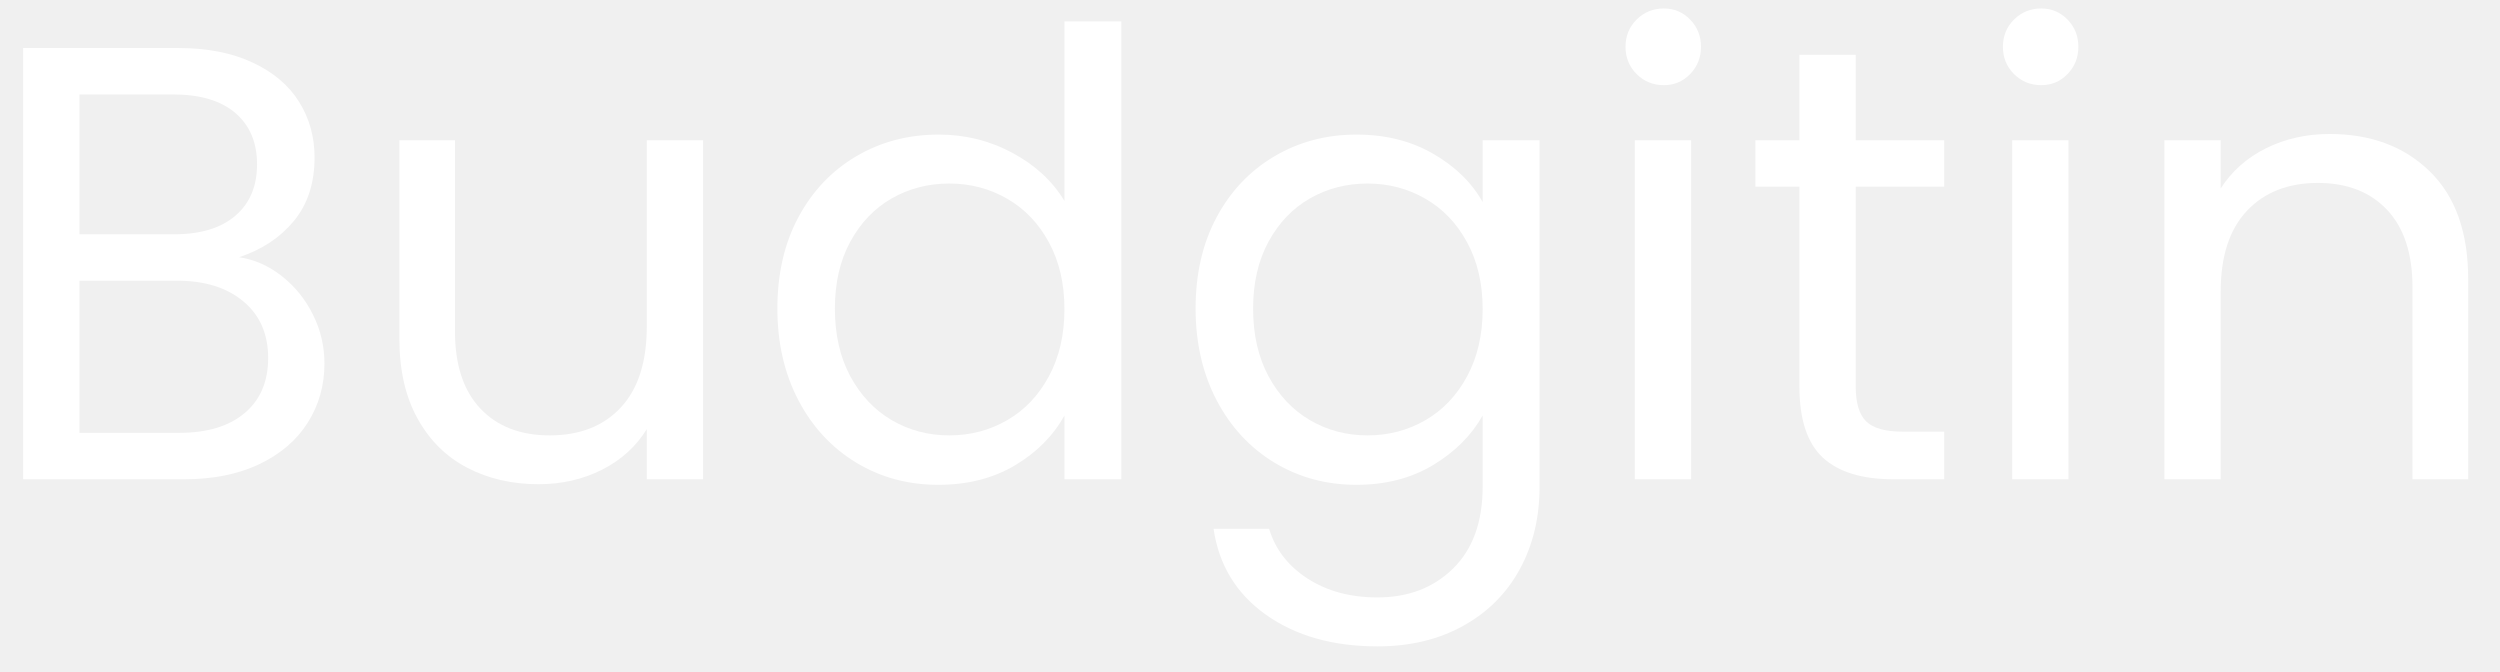
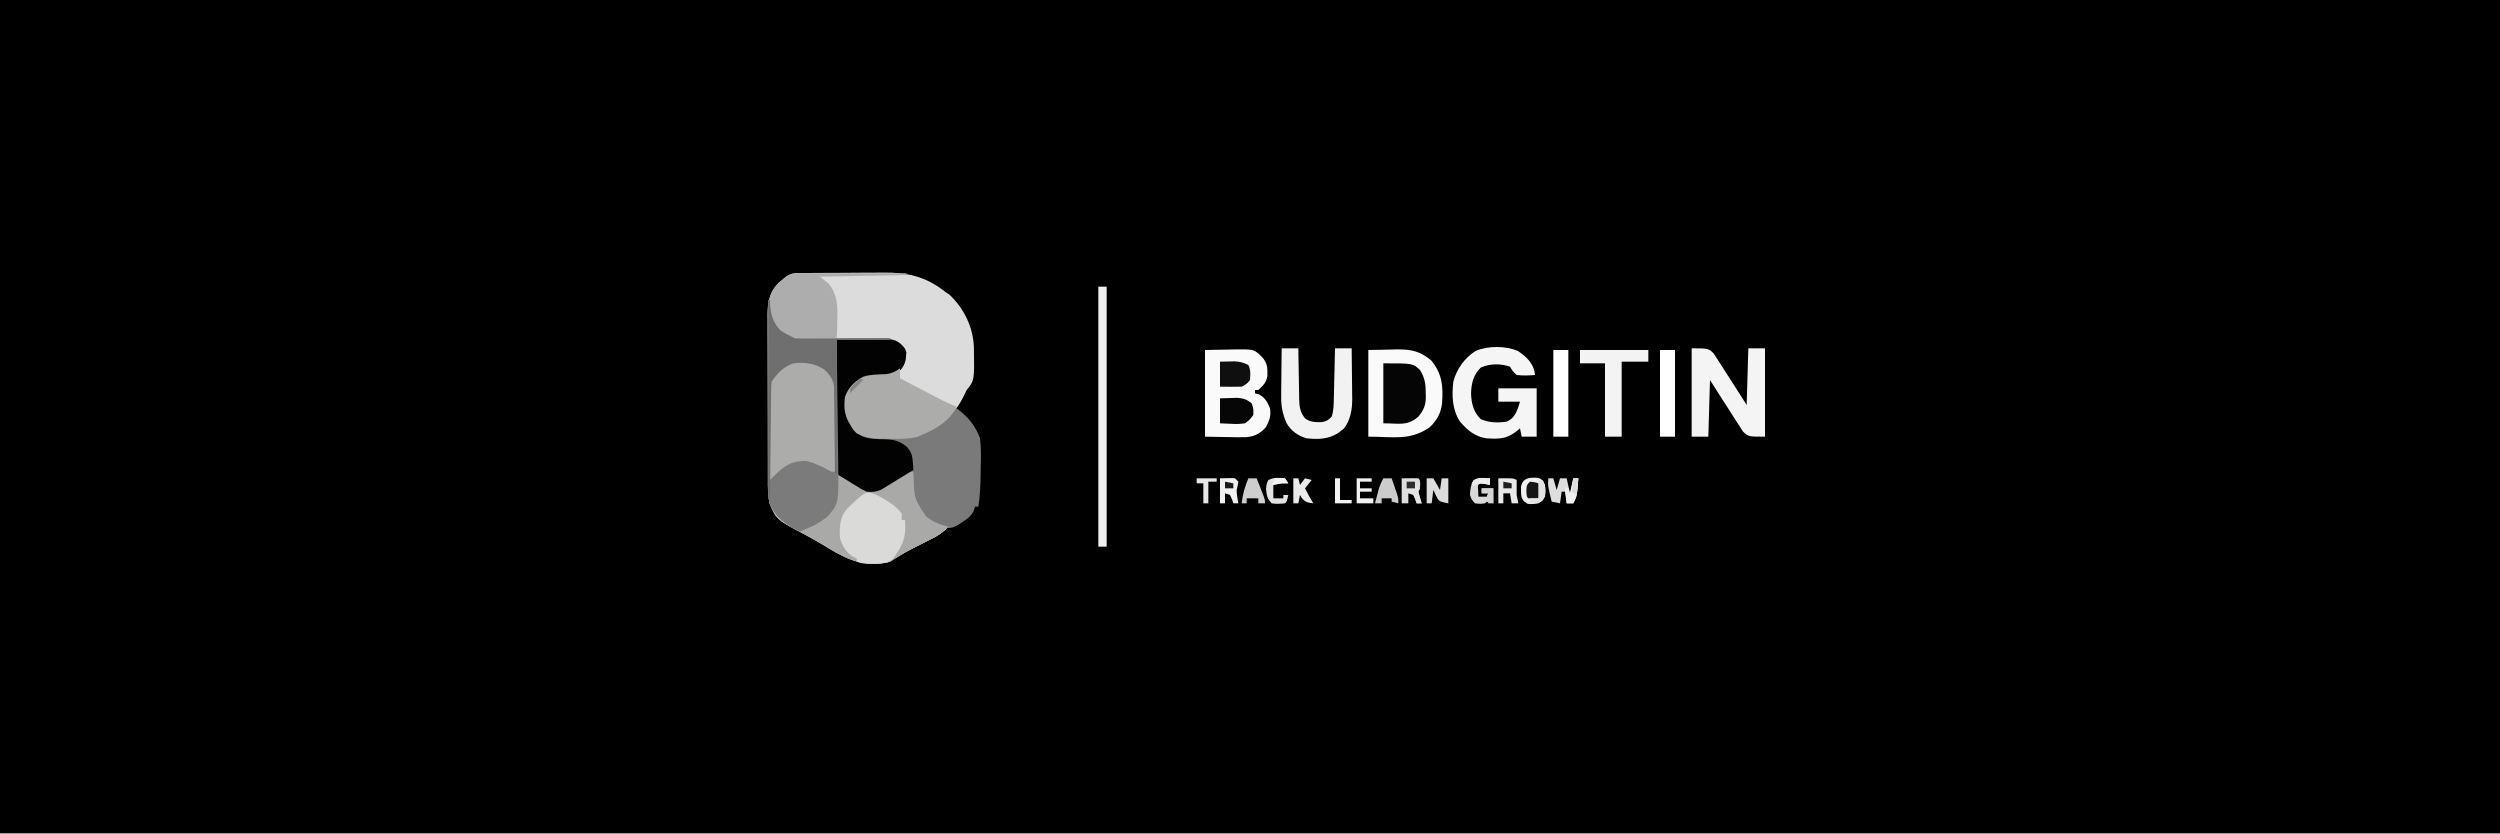
- <svg xmlns="http://www.w3.org/2000/svg" version="1.0" preserveAspectRatio="xMidYMid meet" viewBox="26.25 153 324 87" zoomAndPan="magnify" style="max-height: 500px" width="324" height="87">
-   <defs>
-     <g />
-   </defs>
-   <g fill-opacity="1" fill="#ffffff">
-     <g transform="translate(23.07995, 215.114)">
-       <g>
-         <path d="M 34.156 -28.781 C 36.188 -28.469 38.047 -27.641 39.734 -26.297 C 41.422 -24.961 42.754 -23.305 43.734 -21.328 C 44.723 -19.348 45.219 -17.238 45.219 -15 C 45.219 -12.164 44.492 -9.609 43.047 -7.328 C 41.609 -5.055 39.516 -3.266 36.766 -1.953 C 34.016 -0.648 30.766 0 27.016 0 L 6.172 0 L 6.172 -55.891 L 26.219 -55.891 C 30.02 -55.891 33.254 -55.258 35.922 -54 C 38.598 -52.75 40.602 -51.051 41.938 -48.906 C 43.27 -46.77 43.938 -44.367 43.938 -41.703 C 43.938 -38.379 43.039 -35.633 41.25 -33.469 C 39.457 -31.312 37.094 -29.75 34.156 -28.781 Z M 13.469 -31.75 L 25.734 -31.75 C 29.16 -31.75 31.805 -32.551 33.672 -34.156 C 35.547 -35.758 36.484 -37.977 36.484 -40.812 C 36.484 -43.645 35.547 -45.863 33.672 -47.469 C 31.805 -49.07 29.109 -49.875 25.578 -49.875 L 13.469 -49.875 Z M 26.375 -6.016 C 30.008 -6.016 32.844 -6.867 34.875 -8.578 C 36.906 -10.285 37.922 -12.664 37.922 -15.719 C 37.922 -18.82 36.852 -21.266 34.719 -23.047 C 32.582 -24.836 29.723 -25.734 26.141 -25.734 L 13.469 -25.734 L 13.469 -6.016 Z M 26.375 -6.016" />
-       </g>
-     </g>
-   </g>
-   <g fill-opacity="1" fill="#ffffff">
-     <g transform="translate(72.23006, 215.114)">
-       <g>
-         <path d="M 45.141 -43.938 L 45.141 0 L 37.844 0 L 37.844 -6.5 C 36.457 -4.25 34.52 -2.492 32.031 -1.234 C 29.551 0.016 26.812 0.641 23.812 0.641 C 20.395 0.641 17.32 -0.066 14.594 -1.484 C 11.863 -2.898 9.711 -5.023 8.141 -7.859 C 6.566 -10.691 5.781 -14.141 5.781 -18.203 L 5.781 -43.938 L 12.984 -43.938 L 12.984 -19.172 C 12.984 -14.836 14.078 -11.504 16.266 -9.172 C 18.461 -6.848 21.461 -5.688 25.266 -5.688 C 29.16 -5.688 32.227 -6.891 34.469 -9.297 C 36.719 -11.703 37.844 -15.207 37.844 -19.812 L 37.844 -43.938 Z M 45.141 -43.938" />
-       </g>
-     </g>
-   </g>
-   <g fill-opacity="1" fill="#ffffff">
-     <g transform="translate(123.545, 215.114)">
-       <g>
-         <path d="M 3.453 -22.125 C 3.453 -26.625 4.359 -30.566 6.172 -33.953 C 7.992 -37.348 10.492 -39.984 13.672 -41.859 C 16.848 -43.734 20.414 -44.672 24.375 -44.672 C 27.801 -44.672 30.984 -43.879 33.922 -42.297 C 36.859 -40.723 39.102 -38.648 40.656 -36.078 L 40.656 -59.344 L 48.031 -59.344 L 48.031 0 L 40.656 0 L 40.656 -8.266 C 39.207 -5.641 37.066 -3.484 34.234 -1.797 C 31.398 -0.117 28.086 0.719 24.297 0.719 C 20.391 0.719 16.848 -0.238 13.672 -2.156 C 10.492 -4.082 7.992 -6.781 6.172 -10.25 C 4.359 -13.727 3.453 -17.688 3.453 -22.125 Z M 40.656 -22.047 C 40.656 -25.359 39.984 -28.242 38.641 -30.703 C 37.305 -33.172 35.504 -35.055 33.234 -36.359 C 30.961 -37.672 28.461 -38.328 25.734 -38.328 C 23.016 -38.328 20.531 -37.688 18.281 -36.406 C 16.039 -35.125 14.25 -33.254 12.906 -30.797 C 11.57 -28.336 10.906 -25.445 10.906 -22.125 C 10.906 -18.758 11.57 -15.832 12.906 -13.344 C 14.25 -10.863 16.039 -8.969 18.281 -7.656 C 20.531 -6.344 23.016 -5.688 25.734 -5.688 C 28.461 -5.688 30.961 -6.344 33.234 -7.656 C 35.504 -8.969 37.305 -10.863 38.641 -13.344 C 39.984 -15.832 40.656 -18.734 40.656 -22.047 Z M 40.656 -22.047" />
-       </g>
-     </g>
-   </g>
-   <g fill-opacity="1" fill="#ffffff">
-     <g transform="translate(177.7464, 215.114)">
-       <g>
-         <path d="M 24.297 -44.672 C 28.086 -44.672 31.41 -43.836 34.266 -42.172 C 37.129 -40.516 39.258 -38.43 40.656 -35.922 L 40.656 -43.938 L 48.031 -43.938 L 48.031 0.969 C 48.031 4.969 47.176 8.531 45.469 11.656 C 43.758 14.789 41.312 17.238 38.125 19 C 34.945 20.77 31.242 21.656 27.016 21.656 C 21.242 21.656 16.43 20.289 12.578 17.562 C 8.734 14.832 6.469 11.117 5.781 6.422 L 12.984 6.422 C 13.785 9.086 15.441 11.234 17.953 12.859 C 20.473 14.492 23.492 15.312 27.016 15.312 C 31.023 15.312 34.301 14.055 36.844 11.547 C 39.383 9.035 40.656 5.508 40.656 0.969 L 40.656 -8.266 C 39.207 -5.691 37.066 -3.551 34.234 -1.844 C 31.398 -0.133 28.086 0.719 24.297 0.719 C 20.391 0.719 16.848 -0.238 13.672 -2.156 C 10.492 -4.082 7.992 -6.781 6.172 -10.25 C 4.359 -13.727 3.453 -17.688 3.453 -22.125 C 3.453 -26.625 4.359 -30.566 6.172 -33.953 C 7.992 -37.348 10.492 -39.984 13.672 -41.859 C 16.848 -43.734 20.391 -44.672 24.297 -44.672 Z M 40.656 -22.047 C 40.656 -25.359 39.984 -28.242 38.641 -30.703 C 37.305 -33.172 35.504 -35.055 33.234 -36.359 C 30.961 -37.672 28.461 -38.328 25.734 -38.328 C 23.016 -38.328 20.531 -37.688 18.281 -36.406 C 16.039 -35.125 14.25 -33.254 12.906 -30.797 C 11.57 -28.336 10.906 -25.445 10.906 -22.125 C 10.906 -18.758 11.57 -15.832 12.906 -13.344 C 14.25 -10.863 16.039 -8.969 18.281 -7.656 C 20.531 -6.344 23.016 -5.688 25.734 -5.688 C 28.461 -5.688 30.961 -6.344 33.234 -7.656 C 35.504 -8.969 37.305 -10.863 38.641 -13.344 C 39.984 -15.832 40.656 -18.734 40.656 -22.047 Z M 40.656 -22.047" />
-       </g>
-     </g>
-   </g>
-   <g fill-opacity="1" fill="#ffffff">
-     <g transform="translate(231.9479, 215.114)">
-       <g>
-         <path d="M 9.938 -51.078 C 8.551 -51.078 7.375 -51.555 6.406 -52.516 C 5.445 -53.484 4.969 -54.66 4.969 -56.047 C 4.969 -57.441 5.445 -58.617 6.406 -59.578 C 7.375 -60.535 8.551 -61.016 9.938 -61.016 C 11.281 -61.016 12.414 -60.535 13.344 -59.578 C 14.281 -58.617 14.75 -57.441 14.75 -56.047 C 14.75 -54.66 14.281 -53.484 13.344 -52.516 C 12.414 -51.555 11.281 -51.078 9.938 -51.078 Z M 13.469 -43.938 L 13.469 0 L 6.172 0 L 6.172 -43.938 Z M 13.469 -43.938" />
-       </g>
-     </g>
-   </g>
-   <g fill-opacity="1" fill="#ffffff">
-     <g transform="translate(251.6721, 215.114)">
-       <g>
-         <path d="M 15.078 -37.922 L 15.078 -12.031 C 15.078 -9.895 15.531 -8.383 16.438 -7.5 C 17.344 -6.613 18.922 -6.172 21.172 -6.172 L 26.547 -6.172 L 26.547 0 L 19.969 0 C 15.906 0 12.859 -0.93 10.828 -2.797 C 8.797 -4.672 7.781 -7.75 7.781 -12.031 L 7.781 -37.922 L 2.078 -37.922 L 2.078 -43.938 L 7.781 -43.938 L 7.781 -55.016 L 15.078 -55.016 L 15.078 -43.938 L 26.547 -43.938 L 26.547 -37.922 Z M 15.078 -37.922" />
-       </g>
-     </g>
-   </g>
-   <g fill-opacity="1" fill="#ffffff">
-     <g transform="translate(280.8575, 215.114)">
-       <g>
-         <path d="M 9.938 -51.078 C 8.551 -51.078 7.375 -51.555 6.406 -52.516 C 5.445 -53.484 4.969 -54.66 4.969 -56.047 C 4.969 -57.441 5.445 -58.617 6.406 -59.578 C 7.375 -60.535 8.551 -61.016 9.938 -61.016 C 11.281 -61.016 12.414 -60.535 13.344 -59.578 C 14.281 -58.617 14.75 -57.441 14.75 -56.047 C 14.75 -54.66 14.281 -53.484 13.344 -52.516 C 12.414 -51.555 11.281 -51.078 9.938 -51.078 Z M 13.469 -43.938 L 13.469 0 L 6.172 0 L 6.172 -43.938 Z M 13.469 -43.938" />
-       </g>
-     </g>
-   </g>
-   <g fill-opacity="1" fill="#ffffff">
-     <g transform="translate(300.5816, 215.114)">
-       <g>
-         <path d="M 27.578 -44.75 C 32.93 -44.75 37.266 -43.129 40.578 -39.891 C 43.891 -36.66 45.547 -32 45.547 -25.906 L 45.547 0 L 38.328 0 L 38.328 -24.859 C 38.328 -29.242 37.227 -32.598 35.031 -34.922 C 32.844 -37.242 29.852 -38.406 26.062 -38.406 C 22.207 -38.406 19.145 -37.203 16.875 -34.797 C 14.602 -32.391 13.469 -28.891 13.469 -24.297 L 13.469 0 L 6.172 0 L 6.172 -43.938 L 13.469 -43.938 L 13.469 -37.688 C 14.914 -39.938 16.879 -41.676 19.359 -42.906 C 21.848 -44.133 24.586 -44.75 27.578 -44.75 Z M 27.578 -44.75" />
-       </g>
-     </g>
-   </g>
+ <svg xmlns="http://www.w3.org/2000/svg" version="1.1" width="1500" height="500">
+   <path d="M0 0 C495 0 990 0 1500 0 C1500 165 1500 330 1500 500 C1005 500 510 500 0 500 C0 335 0 170 0 0 Z " fill="#000000" transform="translate(0,0)" />
+   <path d="M0 0 C0.979 -0.01 0.979 -0.01 1.977 -0.02 C4.144 -0.04 6.31 -0.051 8.477 -0.061 C9.592 -0.067 9.592 -0.067 10.729 -0.074 C14.674 -0.095 18.618 -0.109 22.562 -0.118 C26.606 -0.129 30.648 -0.163 34.692 -0.203 C37.824 -0.23 40.957 -0.238 44.089 -0.241 C45.577 -0.246 47.065 -0.258 48.553 -0.276 C63.02 -0.447 74.192 2.096 85.645 11.177 C86.532 11.775 87.419 12.373 88.333 12.99 C97.013 21.201 102.45 32.33 102.985 44.275 C103.326 64.456 103.326 64.456 98.645 70.177 C98.021 71.417 97.419 72.669 96.833 73.927 C91.281 85.24 83.148 92.27 71.645 97.177 C70.373 97.732 70.373 97.732 69.075 98.298 C63.998 99.599 59.053 99.505 53.833 99.49 C52.791 99.506 51.748 99.522 50.675 99.538 C44.292 99.542 38.39 99.189 32.645 96.177 C30.489 93.986 30.489 93.986 29.145 91.615 C28.681 90.829 28.217 90.044 27.739 89.236 C25.075 84.221 24.975 79.824 25.645 74.177 C27.812 68.526 31.297 65.022 36.645 62.177 C41.114 60.736 45.799 60.859 50.454 60.654 C53.926 60.135 55.844 59.262 58.645 57.177 C60.669 54.141 60.983 53.219 61.083 49.74 C61.123 48.978 61.163 48.216 61.204 47.431 C60.348 43.977 58.607 43.067 55.645 41.177 C52.806 40.767 50.338 40.572 47.501 40.568 C46.346 40.543 46.346 40.543 45.168 40.518 C42.723 40.469 40.278 40.448 37.833 40.427 C36.169 40.399 34.506 40.369 32.843 40.337 C28.777 40.263 24.711 40.214 20.645 40.177 C20.66 50.556 20.702 60.935 20.777 71.314 C20.812 76.133 20.837 80.952 20.841 85.771 C20.845 90.42 20.873 95.069 20.919 99.718 C20.932 101.493 20.936 103.269 20.931 105.044 C20.927 107.528 20.952 110.009 20.986 112.493 C20.973 113.599 20.973 113.599 20.96 114.727 C20.956 117.019 20.956 117.019 21.645 120.177 C23.92 122.142 23.92 122.142 26.645 123.177 C28.082 124.08 28.082 124.08 29.548 125.001 C30.549 125.616 31.551 126.231 32.583 126.865 C33.582 127.487 34.581 128.11 35.61 128.751 C39.184 130.43 40.744 130.843 44.645 130.177 C48.022 128.577 51.164 126.651 54.333 124.677 C56.021 123.64 57.712 122.609 59.407 121.583 C60.149 121.122 60.891 120.662 61.656 120.187 C63.645 119.177 63.645 119.177 66.645 119.177 C66.701 120.662 66.701 120.662 66.759 122.177 C67.213 135.354 67.213 135.354 74.27 145.99 C78.363 149.322 82.555 150.94 87.645 152.177 C84.71 155.396 81.878 157.314 77.997 159.271 C76.909 159.826 75.821 160.382 74.7 160.954 C73.568 161.523 72.436 162.091 71.27 162.677 C61.71 167.507 61.71 167.507 52.645 173.177 C49.958 173.927 49.958 173.927 46.645 174.177 C45.439 174.272 45.439 174.272 44.208 174.368 C31.713 174.919 22.522 169.17 12.208 162.892 C9.13 161.03 6.019 159.287 2.833 157.618 C-15.313 148.097 -15.313 148.097 -19.419 138.757 C-20.737 133.717 -20.65 128.888 -20.645 123.699 C-20.655 121.976 -20.655 121.976 -20.666 120.218 C-20.685 116.426 -20.689 112.633 -20.691 108.841 C-20.697 106.201 -20.704 103.561 -20.711 100.92 C-20.724 95.387 -20.727 89.854 -20.725 84.322 C-20.724 77.94 -20.745 71.559 -20.777 65.178 C-20.806 59.022 -20.813 52.867 -20.812 46.712 C-20.814 44.101 -20.823 41.489 -20.839 38.878 C-20.858 35.223 -20.853 31.569 -20.841 27.914 C-20.852 26.839 -20.863 25.765 -20.875 24.658 C-20.811 17.09 -19.442 11.573 -14.284 5.9 C-13.606 5.352 -12.928 4.804 -12.23 4.24 C-11.547 3.674 -10.863 3.108 -10.159 2.525 C-6.692 -0.064 -4.3 0.036 0 0 Z " fill="#DBDCDB" transform="translate(481.3547,163.823)" />
+   <path d="M0 0 C0.33 0 0.66 0 1 0 C1.014 0.629 1.028 1.258 1.043 1.906 C1.402 8.348 2.592 13.144 7 18 C9.279 19.691 11.407 20.777 14 22 C14.66 22.33 15.32 22.66 16 23 C17.818 23.091 19.639 23.118 21.459 23.114 C22.601 23.113 23.742 23.113 24.917 23.113 C26.154 23.108 27.39 23.103 28.664 23.098 C30.558 23.096 30.558 23.096 32.489 23.093 C35.846 23.089 39.203 23.08 42.56 23.069 C45.986 23.058 49.411 23.054 52.836 23.049 C59.557 23.038 66.279 23.021 73 23 C73 23.33 73 23.66 73 24 C62.44 24 51.88 24 41 24 C41.018 34.379 41.056 44.758 41.132 55.137 C41.166 59.956 41.191 64.775 41.196 69.594 C41.2 74.243 41.228 78.892 41.273 83.541 C41.286 85.316 41.291 87.092 41.286 88.867 C41.281 91.351 41.307 93.832 41.341 96.316 C41.328 97.422 41.328 97.422 41.314 98.55 C41.311 100.842 41.311 100.842 42 104 C44.275 105.965 44.275 105.965 47 107 C48.437 107.903 48.437 107.903 49.902 108.824 C50.904 109.439 51.906 110.054 52.938 110.688 C53.937 111.31 54.936 111.933 55.965 112.574 C59.539 114.253 61.099 114.666 65 114 C68.377 112.4 71.518 110.474 74.688 108.5 C76.375 107.463 78.067 106.432 79.762 105.406 C80.504 104.945 81.246 104.485 82.01 104.01 C84 103 84 103 87 103 C87.056 104.485 87.056 104.485 87.113 106 C87.568 119.177 87.568 119.177 94.625 129.812 C98.718 133.145 102.91 134.763 108 136 C105.065 139.219 102.232 141.137 98.352 143.094 C97.264 143.649 96.176 144.205 95.055 144.777 C93.923 145.346 92.791 145.914 91.625 146.5 C82.065 151.33 82.065 151.33 73 157 C70.312 157.75 70.312 157.75 67 158 C65.793 158.095 65.793 158.095 64.562 158.191 C52.067 158.742 42.877 152.993 32.562 146.715 C29.485 144.853 26.374 143.11 23.188 141.441 C5.07 131.934 5.07 131.934 0.932 122.588 C-0.389 117.501 -0.262 112.629 -0.227 107.395 C-0.227 106.233 -0.228 105.072 -0.228 103.875 C-0.227 100.044 -0.211 96.214 -0.195 92.383 C-0.192 89.723 -0.189 87.064 -0.187 84.405 C-0.181 78.125 -0.164 71.846 -0.144 65.567 C-0.122 58.416 -0.111 51.265 -0.101 44.114 C-0.08 29.409 -0.045 14.705 0 0 Z " fill="#ACACAB" transform="translate(461,180)" />
+   <path d="M0 0 C4.875 -0.124 9.748 -0.215 14.624 -0.275 C16.281 -0.3 17.937 -0.334 19.594 -0.377 C21.982 -0.438 24.369 -0.466 26.758 -0.488 C27.492 -0.514 28.227 -0.54 28.984 -0.566 C32.925 -0.569 35.434 -0.044 38.468 2.39 C41 5 41 5 41.762 7.246 C41.622 11.369 41.299 14.196 38.688 17.5 C34.798 21.118 31.877 21.125 26.75 21.375 C19.815 21.884 15.548 22.792 10.188 27.438 C6.141 32.178 5.426 35.875 5.566 42.039 C6.309 47.112 8.281 51.447 12 55 C18.577 58.357 25.504 58.545 32.75 58.5 C34.34 58.491 34.34 58.491 35.961 58.483 C50.194 58.158 59.963 52.993 70.062 43.062 C71.022 42.042 71.022 42.042 72 41 C78.597 45.906 83.199 51.189 86 59 C86.72 64.781 86.616 70.438 86.438 76.25 C86.416 77.779 86.397 79.307 86.381 80.836 C86.285 87.305 86.018 93.609 85 100 C84.34 100 83.68 100 83 100 C82.771 100.748 82.541 101.495 82.305 102.266 C80.732 105.561 79.137 106.73 76.125 108.75 C75.261 109.343 74.398 109.936 73.508 110.547 C70.449 112.319 68.448 113.218 64.922 112.688 C57.678 110.394 52.511 106.483 48.062 100.312 C45.917 95.643 45.875 91.334 45.938 86.25 C45.942 85.553 45.947 84.855 45.951 84.137 C45.963 82.424 45.981 80.712 46 79 C43.831 80.057 41.664 81.119 39.5 82.188 C38.859 82.503 38.217 82.819 37.557 83.145 C33.432 85.204 29.569 87.42 25.844 90.152 C23.064 91.43 21.03 91.322 18 91 C14.965 89.574 14.965 89.574 11.938 87.688 C10.435 86.765 10.435 86.765 8.902 85.824 C7.466 84.921 7.466 84.921 6 84 C5.073 83.45 4.146 82.899 3.191 82.332 C1 81 1 81 0 80 C-0.095 77.505 -0.126 75.038 -0.114 72.543 C-0.114 71.762 -0.114 70.982 -0.114 70.178 C-0.113 67.586 -0.105 64.994 -0.098 62.402 C-0.096 60.61 -0.094 58.818 -0.093 57.026 C-0.09 52.299 -0.08 47.573 -0.069 42.846 C-0.058 38.027 -0.054 33.208 -0.049 28.389 C-0.038 18.926 -0.021 9.463 0 0 Z " fill="#797A79" transform="translate(502,204)" />
+   <path d="M0 0 C0.056 1.485 0.056 1.485 0.113 3 C0.568 16.177 0.568 16.177 7.625 26.812 C11.718 30.145 15.91 31.763 21 33 C18.065 36.219 15.232 38.137 11.352 40.094 C9.72 40.927 9.72 40.927 8.055 41.777 C6.357 42.63 6.357 42.63 4.625 43.5 C-4.935 48.33 -4.935 48.33 -14 54 C-16.688 54.75 -16.688 54.75 -20 55 C-20.804 55.063 -21.609 55.126 -22.438 55.191 C-35.853 55.782 -45.987 48.973 -57.01 42.191 C-58.962 41.023 -60.949 39.95 -62.953 38.875 C-66 37 -66 37 -67 34 C-65.063 33.186 -63.125 32.374 -61.188 31.562 C-59.569 30.884 -59.569 30.884 -57.918 30.191 C-55.97 29.396 -53.996 28.665 -52 28 C-50.898 26.302 -50.898 26.302 -50 24 C-49.484 23.031 -48.969 22.061 -48.438 21.062 C-46.113 15.709 -46.251 9.75 -46 4 C-43 3 -43 3 -41.203 3.637 C-40.559 3.983 -39.914 4.33 -39.25 4.688 C-38.546 5.057 -37.842 5.427 -37.117 5.809 C-35.773 6.565 -34.443 7.346 -33.133 8.16 C-29.086 10.669 -26.727 11.631 -22 11 C-18.617 9.414 -15.481 7.473 -12.312 5.5 C-10.625 4.463 -8.933 3.432 -7.238 2.406 C-6.125 1.715 -6.125 1.715 -4.99 1.01 C-3 0 -3 0 0 0 Z " fill="#A9A9A8" transform="translate(548,283)" />
+   <path d="M0 0 C4.875 -0.124 9.748 -0.215 14.624 -0.275 C16.281 -0.3 17.937 -0.334 19.594 -0.377 C21.982 -0.438 24.369 -0.466 26.758 -0.488 C27.492 -0.514 28.227 -0.54 28.984 -0.566 C32.925 -0.569 35.434 -0.044 38.468 2.39 C41 5 41 5 41.762 7.246 C41.622 11.369 41.299 14.196 38.688 17.5 C34.798 21.118 31.877 21.125 26.75 21.375 C19.815 21.884 15.548 22.792 10.188 27.438 C6.138 32.181 5.435 35.877 5.559 42.043 C6.531 48.555 10.051 53.263 14.875 57.562 C19.285 59.708 24.335 59.407 29.145 59.575 C34.645 59.82 37.749 60.54 42 64 C44.734 67.043 45.42 69.191 45.688 73.25 C45.786 74.588 45.786 74.588 45.887 75.953 C45.943 76.966 45.943 76.966 46 78 C42.471 80.188 38.925 82.347 35.375 84.5 C33.876 85.43 33.876 85.43 32.348 86.379 C31.374 86.965 30.401 87.552 29.398 88.156 C28.063 88.973 28.063 88.973 26.701 89.807 C23.548 91.2 21.414 91.319 18 91 C14.965 89.574 14.965 89.574 11.938 87.688 C10.435 86.765 10.435 86.765 8.902 85.824 C7.466 84.921 7.466 84.921 6 84 C5.073 83.45 4.146 82.899 3.191 82.332 C1 81 1 81 0 80 C-0.095 77.505 -0.126 75.038 -0.114 72.543 C-0.114 71.762 -0.114 70.982 -0.114 70.178 C-0.113 67.586 -0.105 64.994 -0.098 62.402 C-0.096 60.61 -0.094 58.818 -0.093 57.026 C-0.09 52.299 -0.08 47.573 -0.069 42.846 C-0.058 38.027 -0.054 33.208 -0.049 28.389 C-0.038 18.926 -0.021 9.463 0 0 Z " fill="#020202" transform="translate(502,204)" />
+   <path d="M0 0 C0.33 0 0.66 0 1 0 C1.014 0.629 1.028 1.258 1.043 1.906 C1.402 8.348 2.592 13.144 7 18 C9.279 19.691 11.407 20.777 14 22 C14.66 22.33 15.32 22.66 16 23 C17.818 23.091 19.639 23.118 21.459 23.114 C22.601 23.113 23.742 23.113 24.917 23.113 C26.154 23.108 27.39 23.103 28.664 23.098 C30.558 23.096 30.558 23.096 32.489 23.093 C35.846 23.089 39.203 23.08 42.56 23.069 C45.986 23.058 49.411 23.054 52.836 23.049 C59.557 23.038 66.279 23.021 73 23 C73 23.33 73 23.66 73 24 C62.44 24 51.88 24 41 24 C41.03 26.408 41.061 28.815 41.092 31.296 C41.192 39.243 41.292 47.19 41.391 55.137 C41.452 59.956 41.512 64.775 41.573 69.594 C41.631 74.243 41.69 78.892 41.748 83.541 C41.77 85.316 41.792 87.092 41.815 88.867 C41.846 91.35 41.877 93.833 41.908 96.316 C41.918 97.053 41.927 97.79 41.937 98.55 C42.227 121.951 42.227 121.951 35.75 129.688 C31.279 133.447 26.486 135.962 21 138 C20.34 138.33 19.68 138.66 19 139 C11.398 135.679 4.358 130.296 0.928 122.592 C-0.387 117.504 -0.262 112.63 -0.227 107.395 C-0.227 106.233 -0.228 105.072 -0.228 103.875 C-0.227 100.044 -0.211 96.214 -0.195 92.383 C-0.192 89.723 -0.189 87.064 -0.187 84.405 C-0.181 78.125 -0.164 71.846 -0.144 65.567 C-0.122 58.416 -0.111 51.265 -0.101 44.114 C-0.08 29.409 -0.045 14.705 0 0 Z M4 44 C1.282 47.782 0.63 50.353 0.659 54.984 C0.66 56.164 0.66 57.345 0.66 58.562 C0.676 59.827 0.691 61.091 0.707 62.395 C0.711 63.697 0.716 65 0.72 66.341 C0.731 69.792 0.761 73.243 0.794 76.693 C0.825 80.219 0.838 83.745 0.854 87.271 C0.886 94.181 0.937 101.091 1 108 C1.79 107.207 2.58 106.414 3.394 105.597 C9.232 99.78 13.566 96.554 22.023 96.566 C26.889 97.275 30.965 99.473 35.312 101.688 C37.801 103.146 37.801 103.146 40 103 C40.102 95.42 40.172 87.839 40.22 80.258 C40.24 77.68 40.267 75.102 40.302 72.524 C40.35 68.815 40.373 65.107 40.391 61.398 C40.411 60.248 40.432 59.098 40.453 57.913 C40.455 51.613 40.277 47.764 36 43 C30.42 37.714 24.881 36.578 17.395 36.746 C11.983 37.32 7.912 40.405 4 44 Z " fill="#7B7B7B" transform="translate(461,180)" />
+   <path d="M0 0 C4.29 -0.083 8.58 -0.165 13 -0.25 C14.337 -0.286 15.674 -0.323 17.051 -0.36 C25.748 -0.441 30.915 0.658 37.75 6.25 C44.4 14.377 44.964 21.888 44.223 32.061 C43.535 38.04 41.102 42.255 36.812 46.375 C24.885 54.588 15.116 52 0 52 C0 34.84 0 17.68 0 0 Z " fill="#FAFAFA" transform="translate(821,210)" />
+   <path d="M0 0 C4.496 -0.083 8.992 -0.165 13.625 -0.25 C15.032 -0.286 16.439 -0.323 17.889 -0.36 C29.428 -0.463 29.428 -0.463 34 4 C37.474 7.665 37.56 10.629 37.43 15.516 C36.731 19.554 35.006 21.28 32 24 C31.34 24 30.68 24 30 24 C30 24.66 30 25.32 30 26 C30.742 26.186 31.485 26.371 32.25 26.562 C35.969 28.507 37.509 31.206 39 35 C39.743 39.458 38.658 42.314 36.559 46.289 C33.051 50.139 29.94 51.807 24.807 52.317 C21.049 52.394 17.321 52.348 13.562 52.25 C9.087 52.167 4.611 52.085 0 52 C0 34.84 0 17.68 0 0 Z " fill="#FAFAFA" transform="translate(723,210)" />
+   <path d="M0 0 C0 2 0 4 0 6 C4.037 8.103 8.075 10.202 12.115 12.299 C13.488 13.012 14.861 13.726 16.233 14.44 C18.21 15.47 20.189 16.497 22.168 17.523 C22.777 17.841 23.385 18.159 24.012 18.486 C27.283 20.178 30.554 21.699 34 23 C29.827 31.608 21.526 36.432 13 40 C12.153 40.369 11.306 40.737 10.434 41.117 C5.355 42.423 0.41 42.328 -4.812 42.312 C-5.855 42.329 -6.897 42.345 -7.971 42.361 C-14.354 42.365 -20.255 42.012 -26 39 C-28.156 36.809 -28.156 36.809 -29.5 34.438 C-29.964 33.652 -30.428 32.867 -30.906 32.059 C-33.57 27.044 -33.671 22.647 -33 17 C-30.833 11.349 -27.348 7.845 -22 5 C-17.531 3.559 -12.846 3.682 -8.191 3.477 C-4.78 2.967 -2.803 1.96 0 0 Z " fill="#ACACAB" transform="translate(540,221)" />
+   <path d="M0 0 C10 0 10 0 13.247 3.121 C14.203 4.537 15.121 5.977 16.008 7.438 C16.504 8.192 17.001 8.947 17.512 9.724 C19.083 12.13 20.604 14.563 22.125 17 C23.184 18.64 24.247 20.278 25.312 21.914 C27.919 25.917 30.455 29.955 33 34 C33.33 22.78 33.66 11.56 34 0 C37.3 0 40.6 0 44 0 C44 17.49 44 34.98 44 53 C34 53 34 53 30.753 49.879 C29.797 48.463 28.879 47.023 27.992 45.562 C27.496 44.808 26.999 44.053 26.488 43.276 C24.917 40.87 23.396 38.437 21.875 36 C20.816 34.36 19.753 32.722 18.688 31.086 C16.081 27.083 13.545 23.045 11 19 C10.67 30.22 10.34 41.44 10 53 C6.7 53 3.4 53 0 53 C0 35.51 0 18.02 0 0 Z " fill="#F4F4F4" transform="translate(1015,209)" />
+   <path d="M0 0 C0.673 -0 1.347 -0 2.04 -0 C4.27 0 6.499 0.008 8.728 0.016 C10.272 0.018 11.816 0.019 13.36 0.02 C17.428 0.024 21.495 0.034 25.562 0.045 C29.711 0.055 33.86 0.06 38.009 0.065 C46.153 0.075 54.296 0.092 62.439 0.114 C62.439 0.444 62.439 0.774 62.439 1.114 C45.279 1.444 28.119 1.774 10.439 2.114 C12.914 4.094 12.914 4.094 15.439 6.114 C20.857 12.744 21.104 19.344 20.814 27.614 C20.8 28.709 20.786 29.805 20.771 30.934 C20.622 38.93 20.622 38.93 19.439 40.114 C15.593 40.424 11.733 40.392 7.876 40.426 C6.267 40.47 6.267 40.47 4.625 40.514 C-2.666 40.572 -8.631 39.864 -14.078 34.666 C-19.347 28.642 -20.019 24.096 -19.87 16.242 C-19.219 9.643 -14.959 6.315 -10.147 2.313 C-6.756 -0.251 -4.204 -0.008 0 0 Z " fill="#ACADAC" transform="translate(481.561,163.8865)" />
+   <path d="M0 0 C4.597 2.875 8.737 6.807 10.035 12.16 C10.147 12.912 10.259 13.663 10.375 14.438 C6.666 14.725 3.075 14.887 -0.625 14.438 C-3.125 12 -3.125 12 -4.625 9.438 C-10.435 7.501 -16.499 7.526 -22.125 9.938 C-26.623 14.435 -27.769 19.17 -28 25.438 C-27.769 31.683 -26.608 36.404 -22.188 40.938 C-16.972 43.133 -12.202 43.189 -6.625 42.438 C-2.568 40.45 -1.396 38.247 0.188 34.188 C0.775 32.331 0.775 32.331 1.375 30.438 C-2.915 30.438 -7.205 30.438 -11.625 30.438 C-11.625 27.797 -11.625 25.157 -11.625 22.438 C-4.035 22.438 3.555 22.438 11.375 22.438 C11.375 32.008 11.375 41.578 11.375 51.438 C8.405 51.438 5.435 51.438 2.375 51.438 C2.045 49.788 1.715 48.138 1.375 46.438 C0.261 47.366 0.261 47.366 -0.875 48.312 C-6.773 52.87 -11.322 52.896 -18.625 52.438 C-25.592 51.477 -30.109 47.616 -34.625 42.438 C-39.346 35.141 -39.594 26.882 -38.625 18.438 C-36.643 10.888 -31.882 4.178 -25.25 0 C-18.19 -3.149 -7.06 -3.149 0 0 Z " fill="#F5F5F5" transform="translate(910.625,210.5625)" />
+   <path d="M0 0 C5.605 2.88 11.062 6.012 15 11 C15 12.32 15 13.64 15 15 C15.66 15 16.32 15 17 15 C17.685 23.144 16.677 28.287 12 35 C11.361 35.99 10.721 36.98 10.062 38 C5.704 42.227 -0.781 41.117 -6.512 41.133 C-9 41 -9 41 -12 40 C-12 39.34 -12 38.68 -12 38 C-12.578 37.773 -13.155 37.546 -13.75 37.312 C-18.193 34.721 -20.444 30.785 -22 26 C-22.464 19.648 -22.212 13.632 -18.062 8.562 C-6.498 -2.667 -6.498 -2.667 0 0 Z " fill="#DADBD9" transform="translate(526,297)" />
+   <path d="M0 0 C3.3 0 6.6 0 10 0 C10.015 1.095 10.029 2.189 10.044 3.317 C10.102 7.39 10.18 11.461 10.262 15.533 C10.296 17.294 10.324 19.054 10.346 20.815 C10.38 23.35 10.432 25.883 10.488 28.418 C10.495 29.201 10.501 29.985 10.508 30.792 C10.63 35.355 11.196 38.355 14 42 C17.059 44.379 20.35 44.356 24.098 44.258 C26.779 43.894 28.176 42.97 30 41 C31.288 37.137 31.234 33.425 31.316 29.395 C31.337 28.555 31.358 27.716 31.379 26.851 C31.445 24.172 31.504 21.492 31.562 18.812 C31.606 16.995 31.649 15.178 31.693 13.361 C31.8 8.908 31.902 4.454 32 0 C35.3 0 38.6 0 42 0 C42.075 5.105 42.129 10.209 42.165 15.314 C42.18 17.047 42.2 18.78 42.226 20.513 C42.263 23.018 42.28 25.522 42.293 28.027 C42.308 28.79 42.324 29.553 42.34 30.339 C42.342 36.634 41.298 43.044 37.352 48.121 C36.782 48.556 36.212 48.99 35.625 49.438 C35.06 49.89 34.496 50.342 33.914 50.809 C27.86 54.577 21.961 54.731 15 54 C9.666 52.406 5.94 49.79 3 45 C0.42 39.12 -0.422 34.506 -0.293 28.125 C-0.289 27.315 -0.284 26.505 -0.28 25.671 C-0.263 23.113 -0.226 20.557 -0.188 18 C-0.172 16.254 -0.159 14.508 -0.146 12.762 C-0.114 8.508 -0.062 4.254 0 0 Z " fill="#F2F2F2" transform="translate(769,209)" />
+   <path d="M0 0 C0.33 0 0.66 0 1 0 C1.014 0.629 1.028 1.258 1.043 1.906 C1.402 8.348 2.592 13.144 7 18 C9.279 19.691 11.407 20.777 14 22 C14.66 22.33 15.32 22.66 16 23 C17.818 23.091 19.639 23.118 21.459 23.114 C22.601 23.113 23.742 23.113 24.917 23.113 C26.154 23.108 27.39 23.103 28.664 23.098 C30.558 23.096 30.558 23.096 32.489 23.093 C35.846 23.089 39.203 23.08 42.56 23.069 C45.986 23.058 49.411 23.054 52.836 23.049 C59.557 23.038 66.279 23.021 73 23 C73 23.33 73 23.66 73 24 C62.44 24 51.88 24 41 24 C41 50.4 41 76.8 41 104 C40.67 104 40.34 104 40 104 C39.994 103.322 39.988 102.644 39.982 101.946 C39.918 94.889 39.834 87.833 39.738 80.776 C39.704 78.143 39.676 75.509 39.654 72.876 C39.62 69.09 39.568 65.305 39.512 61.52 C39.505 60.342 39.499 59.165 39.492 57.952 C39.463 56.301 39.463 56.301 39.432 54.616 C39.416 53.168 39.416 53.168 39.399 51.689 C38.759 47.378 36.807 44.764 33.688 41.812 C27.803 37.844 21.936 37.276 15 38 C9.128 40.105 5.423 43.865 2 49 C1.67 52.135 1.67 52.135 1.681 55.766 C1.671 56.45 1.661 57.133 1.651 57.837 C1.62 60.093 1.603 62.349 1.586 64.605 C1.567 66.171 1.548 67.736 1.527 69.301 C1.476 73.419 1.436 77.537 1.399 81.655 C1.359 85.858 1.308 90.061 1.258 94.264 C1.161 102.509 1.077 110.754 1 119 C0.67 119 0.34 119 0 119 C0 79.73 0 40.46 0 0 Z " fill="#6F6F6F" transform="translate(461,180)" />
+   <path d="M0 0 C17.754 0 17.754 0 22 4 C24.918 8.602 25.493 12.661 25.438 18 C25.467 19.029 25.467 19.029 25.498 20.078 C25.493 25.2 24.199 28.064 21 32 C14.001 37.782 10.309 36 0 36 C0 24.12 0 12.24 0 0 Z " fill="#050505" transform="translate(830,218)" />
+   <path d="M0 0 C1.65 0 3.3 0 5 0 C5 51.48 5 102.96 5 156 C3.35 156 1.7 156 0 156 C0 104.52 0 53.04 0 0 Z " fill="#F0F0F0" transform="translate(659,172)" />
+   <path d="M0 0 C13.53 0 27.06 0 41 0 C41 2.31 41 4.62 41 7 C35.72 7 30.44 7 25 7 C25 21.85 25 36.7 25 52 C21.7 52 18.4 52 15 52 C15 37.48 15 22.96 15 8 C10.05 8 5.1 8 0 8 C0 5.36 0 2.72 0 0 Z " fill="#F3F3F3" transform="translate(948,210)" />
+   <path d="M0 0 C2.97 0 5.94 0 9 0 C9 17.16 9 34.32 9 52 C6.03 52 3.06 52 0 52 C0 34.84 0 17.68 0 0 Z " fill="#FFFFFF" transform="translate(996,210)" />
+   <path d="M0 0 C2.97 0 5.94 0 9 0 C9 17.16 9 34.32 9 52 C6.03 52 3.06 52 0 52 C0 34.84 0 17.68 0 0 Z " fill="#FFFFFF" transform="translate(932,210)" />
+   <path d="M0 0 C2.207 -0.062 4.414 -0.124 6.688 -0.188 C8.55 -0.24 8.55 -0.24 10.449 -0.293 C14.237 0.02 16.058 0.634 19 3 C20.125 6.375 20.125 6.375 20 10 C17.98 12.707 17.98 12.707 15 15 C12.116 15.374 10.017 15.487 7.188 15.312 C4.816 15.209 2.444 15.106 0 15 C0 10.05 0 5.1 0 0 Z " fill="#060606" transform="translate(732,239)" />
+   <path d="M0 0 C1.877 -0.041 3.754 -0.083 5.688 -0.125 C6.743 -0.148 7.799 -0.171 8.887 -0.195 C12.055 0.003 14.189 0.551 17 2 C18.525 5.05 18.236 7.642 18 11 C16.457 13.104 15.319 13.841 13 15 C8.664 15.139 4.339 15.043 0 15 C0 10.05 0 5.1 0 0 Z " fill="#0F0F0F" transform="translate(732,217)" />
+   <path d="M0 0 C1.875 0.344 1.875 0.344 3.875 1.906 C5.264 5.292 5.328 7.719 4.875 11.344 C3.312 13.781 3.312 13.781 0.875 15.344 C-5.125 16.081 -5.125 16.081 -7.816 14.098 C-9.471 11.88 -9.527 10.589 -9.5 7.844 C-9.508 7.07 -9.515 6.297 -9.523 5.5 C-8.524 0.092 -4.76 -0.21 0 0 Z " fill="#F0F0F0" transform="translate(922.125,286.6562)" />
+   <path d="M0 0 C0.99 0 1.98 0 3 0 C3.66 2.31 4.32 4.62 5 7 C5.66 4.69 6.32 2.38 7 0 C8.32 0 9.64 0 11 0 C11.66 2.97 12.32 5.94 13 9 C13.66 6.03 14.32 3.06 15 0 C15.99 0 16.98 0 18 0 C17.221 10.558 17.221 10.558 15 15 C13.68 15 12.36 15 11 15 C10.67 12.69 10.34 10.38 10 8 C9.34 8 8.68 8 8 8 C7.67 10.31 7.34 12.62 7 15 C5.35 14.67 3.7 14.34 2 14 C-0.296 4.59 -0.296 4.59 0 0 Z " fill="#DEDEDE" transform="translate(929,287)" />
+   <path d="M0 0 C1.32 0 2.64 0 4 0 C5.32 2.31 6.64 4.62 8 7 C8.33 4.69 8.66 2.38 9 0 C10.32 0 11.64 0 13 0 C13 4.95 13 9.9 13 15 C8 14 8 14 6.637 12.371 C5.318 9.686 5.318 9.686 4 7 C3.67 9.64 3.34 12.28 3 15 C2.01 15 1.02 15 0 15 C0 10.05 0 5.1 0 0 Z " fill="#DCDCDC" transform="translate(856,287)" />
+   <path d="M0 0 C7.715 -0.098 7.715 -0.098 10 0 C11 1 11 1 11.125 3.438 C11 6 11 6 10 8 C10.608 10.349 11.271 12.685 12 15 C11.01 15 10.02 15 9 15 C8.732 14.196 8.464 13.391 8.188 12.562 C7.796 11.717 7.404 10.871 7 10 C6.01 9.67 5.02 9.34 4 9 C4 10.98 4 12.96 4 15 C2.68 15 1.36 15 0 15 C0 10.05 0 5.1 0 0 Z " fill="#DEDEDE" transform="translate(841,287)" />
+   <path d="M0 0 C8.75 -0.125 8.75 -0.125 11 1 C11 4 11 7 11 10 C11.304 11.672 11.631 13.341 12 15 C10.68 15 9.36 15 8 15 C7.67 13.02 7.34 11.04 7 9 C5.68 9 4.36 9 3 9 C3 10.98 3 12.96 3 15 C2.01 15 1.02 15 0 15 C0 10.05 0 5.1 0 0 Z " fill="#E9E9E9" transform="translate(899,287)" />
+   <path d="M0 0 C6.836 -0.195 6.836 -0.195 9 0 C9.66 0.66 10.32 1.32 11 2 C10.625 4.5 10.625 4.5 10 7 C10 9.728 10.533 12.317 11 15 C10.01 15 9.02 15 8 15 C7.732 14.196 7.464 13.391 7.188 12.562 C6.796 11.717 6.404 10.871 6 10 C5.01 9.67 4.02 9.34 3 9 C3 10.98 3 12.96 3 15 C2.01 15 1.02 15 0 15 C0 10.05 0 5.1 0 0 Z " fill="#F1F1F1" transform="translate(732,287)" />
+   <path d="M0 0 C1.65 0 3.3 0 5 0 C5.672 1.936 6.338 3.874 7 5.812 C7.557 7.431 7.557 7.431 8.125 9.082 C9 12 9 12 9 15 C7.68 14.67 6.36 14.34 5 14 C5 13.34 5 12.68 5 12 C3.02 12 1.04 12 -1 12 C-1 12.99 -1 13.98 -1 15 C-2.32 15 -3.64 15 -5 15 C-4.547 13.249 -4.087 11.499 -3.625 9.75 C-3.37 8.775 -3.115 7.801 -2.852 6.797 C-2.104 4.342 -1.229 2.244 0 0 Z " fill="#CCCCCC" transform="translate(830,287)" />
+   <path d="M0 0 C0 1.32 0 2.64 0 4 C-0.969 3.814 -1.939 3.629 -2.938 3.438 C-3.948 3.293 -4.959 3.149 -6 3 C-7.416 4.184 -7.416 4.184 -7.062 7.562 C-7.042 8.697 -7.021 9.831 -7 11 C-5.35 11 -3.7 11 -2 11 C-1.67 10.34 -1.34 9.68 -1 9 C-2.32 9 -3.64 9 -5 9 C-5 8.01 -5 7.02 -5 6 C-2.69 6 -0.38 6 2 6 C2 8.97 2 11.94 2 15 C0.68 14.67 -0.64 14.34 -2 14 C-2.33 14.33 -2.66 14.66 -3 15 C-5.875 15.375 -5.875 15.375 -9 15 C-10.938 12.938 -10.938 12.938 -12 10 C-11.882 6.582 -11.589 4.074 -9.938 1.062 C-6.724 -0.7 -3.616 -0.178 0 0 Z " fill="#D9D9D9" transform="translate(894,287)" />
+   <path d="M0 0 C1.65 0 3.3 0 5 0 C5.837 2.123 6.67 4.249 7.5 6.375 C7.964 7.558 8.428 8.742 8.906 9.961 C10 13 10 13 10 15 C8.68 15 7.36 15 6 15 C6 14.01 6 13.02 6 12 C3.69 12 1.38 12 -1 12 C-1 12.99 -1 13.98 -1 15 C-1.99 15 -2.98 15 -4 15 C-3.432 9.545 -2.054 5.089 0 0 Z " fill="#CECECE" transform="translate(749,287)" />
+   <path d="M0 0 C0.99 0 1.98 0 3 0 C3.33 1.32 3.66 2.64 4 4 C4.99 2.68 5.98 1.36 7 0 C8.32 0.33 9.64 0.66 11 1 C9.68 2.65 8.36 4.3 7 6 C8.498 9.112 10.199 12.053 12 15 C8.758 14.65 7.385 14.438 5.188 11.938 C4.796 11.298 4.404 10.659 4 10 C3.67 11.65 3.34 13.3 3 15 C2.01 15 1.02 15 0 15 C0 10.05 0 5.1 0 0 Z " fill="#EAEAEA" transform="translate(776,287)" />
+   <path d="M0 0 C0.66 0.99 1.32 1.98 2 3 C0.68 3 -0.64 3 -2 3 C-3.672 3.304 -5.341 3.631 -7 4 C-7 6.64 -7 9.28 -7 12 C-5.02 12 -3.04 12 -1 12 C-1 11.34 -1 10.68 -1 10 C-0.01 10 0.98 10 2 10 C1.125 13.875 1.125 13.875 0 15 C-2.925 15.283 -5.157 15.497 -8 15 C-10.736 12.179 -10.972 10.272 -11.375 6.375 C-11 3 -11 3 -10 1.062 C-6.605 -0.741 -3.808 -0.363 0 0 Z " fill="#E2E2E2" transform="translate(771,287)" />
+   <path d="M0 0 C2.97 0 5.94 0 9 0 C9 0.66 9 1.32 9 2 C6.69 2 4.38 2 2 2 C2 3.32 2 4.64 2 6 C4.31 6 6.62 6 9 6 C9 6.66 9 7.32 9 8 C6.69 8 4.38 8 2 8 C2 9.32 2 10.64 2 12 C4.64 12 7.28 12 10 12 C10 12.99 10 13.98 10 15 C6.7 15 3.4 15 0 15 C0 10.05 0 5.1 0 0 Z " fill="#F1F1F1" transform="translate(814,287)" />
+   <path d="M0 0 C4.556 0.556 4.556 0.556 6 2 C6.235 7.529 6.235 7.529 5 10 C3 10.043 1 10.041 -1 10 C-2 9 -2 9 -2.188 5.562 C-2 2 -2 2 0 0 Z " fill="#151515" transform="translate(918,289)" />
+   <path d="M0 0 C3.96 0 7.92 0 12 0 C12 0.66 12 1.32 12 2 C10.35 2 8.7 2 7 2 C7 6.29 7 10.58 7 15 C6.01 15 5.02 15 4 15 C4 11.04 4 7.08 4 3 C2.68 3 1.36 3 0 3 C0 2.01 0 1.02 0 0 Z " fill="#E6E6E6" transform="translate(718,287)" />
+   <path d="M0 0 C0.99 0 1.98 0 3 0 C2.221 10.558 2.221 10.558 0 15 C-1.32 15 -2.64 15 -4 15 C-4.33 12.03 -4.66 9.06 -5 6 C-4.34 6 -3.68 6 -3 6 C-2.67 6.99 -2.34 7.98 -2 9 C-1.34 6.03 -0.68 3.06 0 0 Z " fill="#F0F0F0" transform="translate(944,287)" />
+   <path d="M0 0 C0.99 0 1.98 0 3 0 C3 4.29 3 8.58 3 13 C5.31 13 7.62 13 10 13 C10 13.66 10 14.32 10 15 C6.7 15 3.4 15 0 15 C0 10.05 0 5.1 0 0 Z " fill="#F2F2F2" transform="translate(801,287)" />
+   <path d="M0 0 C3 1 3 1 4 3 C4.355 6.836 4.547 9.146 2.438 12.438 C-0.819 14.525 -3.21 14.292 -7 14 C-6.34 13.67 -5.68 13.34 -5 13 C-5 12.34 -5 11.68 -5 11 C-3.35 11 -1.7 11 0 11 C0 7.37 0 3.74 0 0 Z " fill="#E3E3E3" transform="translate(923,288)" />
+   <path d="M0 0 C2.31 0 4.62 0 7 0 C7 2.97 7 5.94 7 9 C6.01 9 5.02 9 4 9 C2.875 5.25 2.875 5.25 4 3 C2.68 3 1.36 3 0 3 C0 2.01 0 1.02 0 0 Z " fill="#D4D4D4" transform="translate(889,293)" />
+   <path d="M0 0 C0.33 0.66 0.66 1.32 1 2 C1.66 2.33 2.32 2.66 3 3 C2.67 3.66 2.34 4.32 2 5 C2.608 7.349 3.271 9.685 4 12 C3.01 12 2.02 12 1 12 C0.732 11.216 0.464 10.432 0.188 9.625 C-0.848 6.719 -0.848 6.719 -4 5 C-4 4.34 -4 3.68 -4 3 C-2.68 3 -1.36 3 0 3 C0 2.01 0 1.02 0 0 Z " fill="#E5E5E5" transform="translate(849,290)" />
+   <path d="M0 0 C0 1.32 0 2.64 0 4 C-0.907 3.794 -1.815 3.587 -2.75 3.375 C-6.11 2.987 -7.241 3.196 -10 5 C-10.33 4.34 -10.66 3.68 -11 3 C-8.218 -1.174 -4.534 -0.223 0 0 Z " fill="#ECECEC" transform="translate(894,287)" />
+   <path d="M0 0 C0.99 0 1.98 0 3 0 C2.67 3.3 2.34 6.6 2 10 C1.01 9.34 0.02 8.68 -1 8 C-0.67 5.36 -0.34 2.72 0 0 Z " fill="#DDDDDD" transform="translate(944,287)" />
+   <path d="M0 0 C2.875 -0.188 2.875 -0.188 6 0 C6.66 0.99 7.32 1.98 8 3 C6.68 3 5.36 3 4 3 C1.996 3.308 -0.005 3.637 -2 4 C-1.34 2.68 -0.68 1.36 0 0 Z " fill="#F3F3F3" transform="translate(765,287)" />
+   <path d="M0 0 C1.65 0 3.3 0 5 0 C5 1.32 5 2.64 5 4 C3.35 4 1.7 4 0 4 C0 2.68 0 1.36 0 0 Z " fill="#2E2E2E" transform="translate(844,289)" />
+   <path d="M0 0 C2.475 0.495 2.475 0.495 5 1 C5 1.99 5 2.98 5 4 C3.35 4 1.7 4 0 4 C0 2.68 0 1.36 0 0 Z " fill="#1F1F1F" transform="translate(902,289)" />
+   <path d="M0 0 C2.475 0.495 2.475 0.495 5 1 C5 1.99 5 2.98 5 4 C3.35 4 1.7 4 0 4 C0 2.68 0 1.36 0 0 Z " fill="#1A1A1A" transform="translate(735,289)" />
+   <path d="M0 0 C0.66 0.33 1.32 0.66 2 1 C-0.64 3.64 -3.28 6.28 -6 9 C-6 6 -6 6 -3.562 3.375 C-2.717 2.591 -1.871 1.808 -1 1 C-0.67 0.67 -0.34 0.34 0 0 Z " fill="#878787" transform="translate(516,227)" />
</svg>
